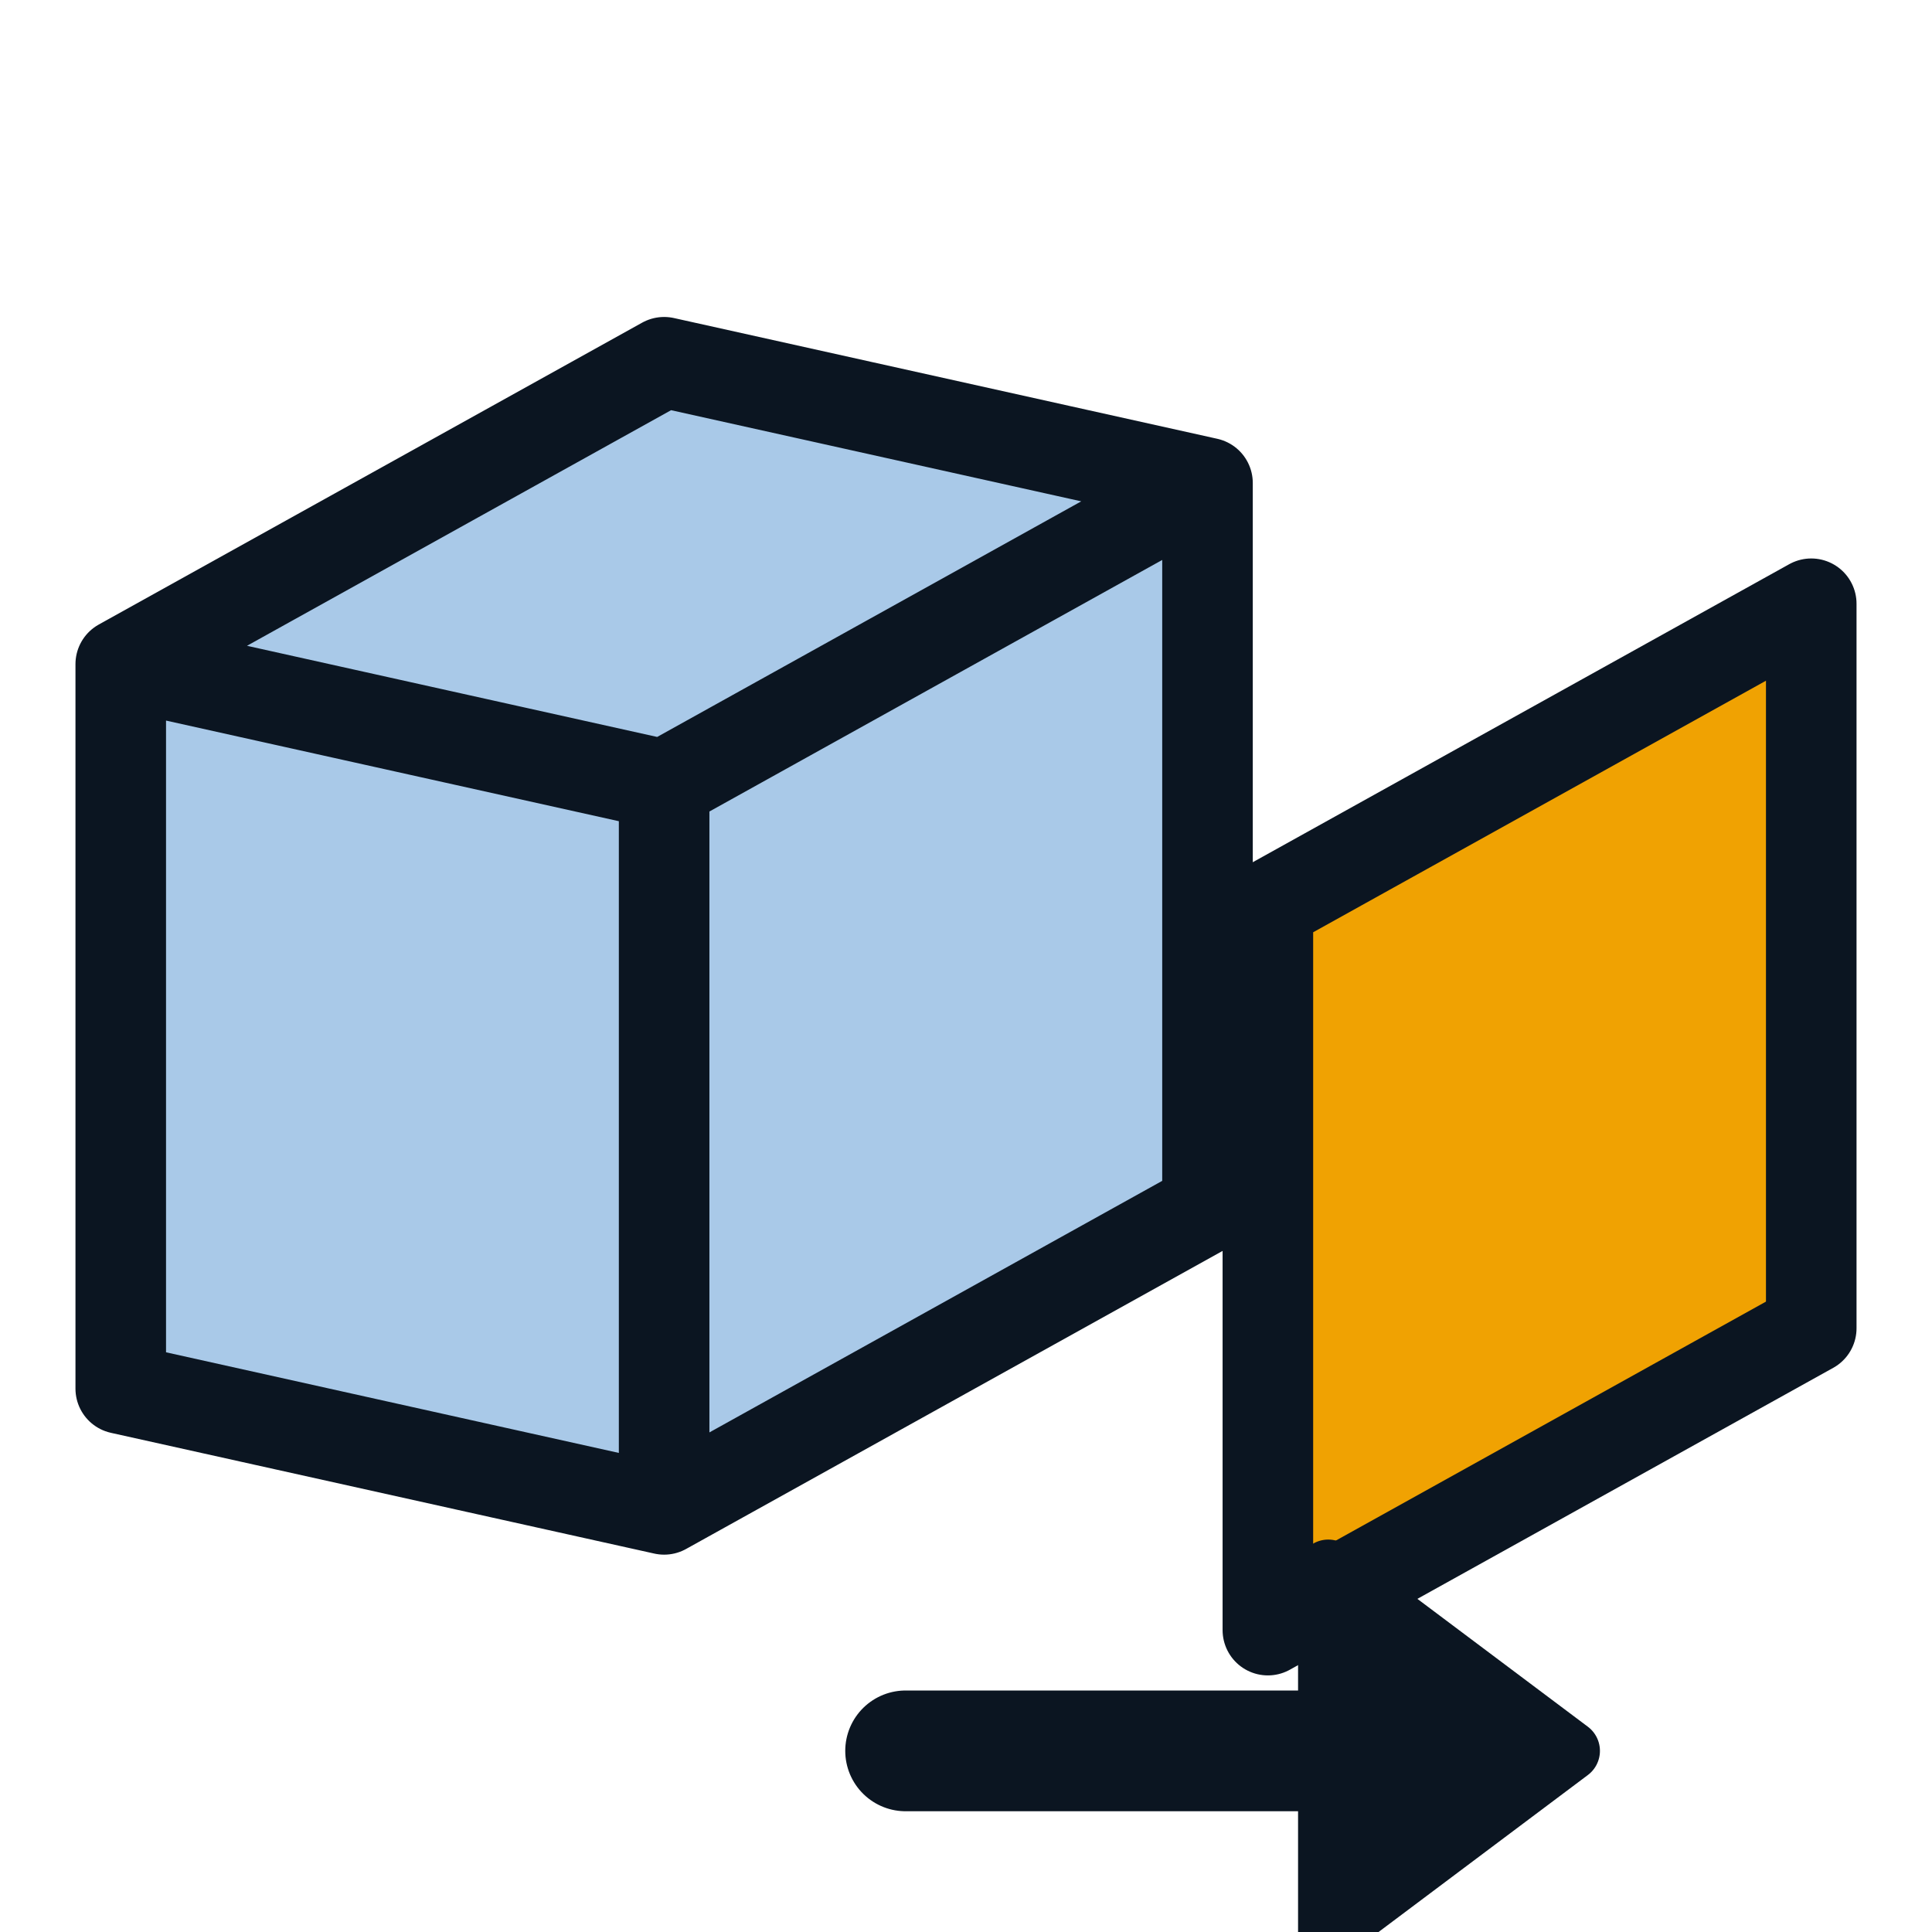
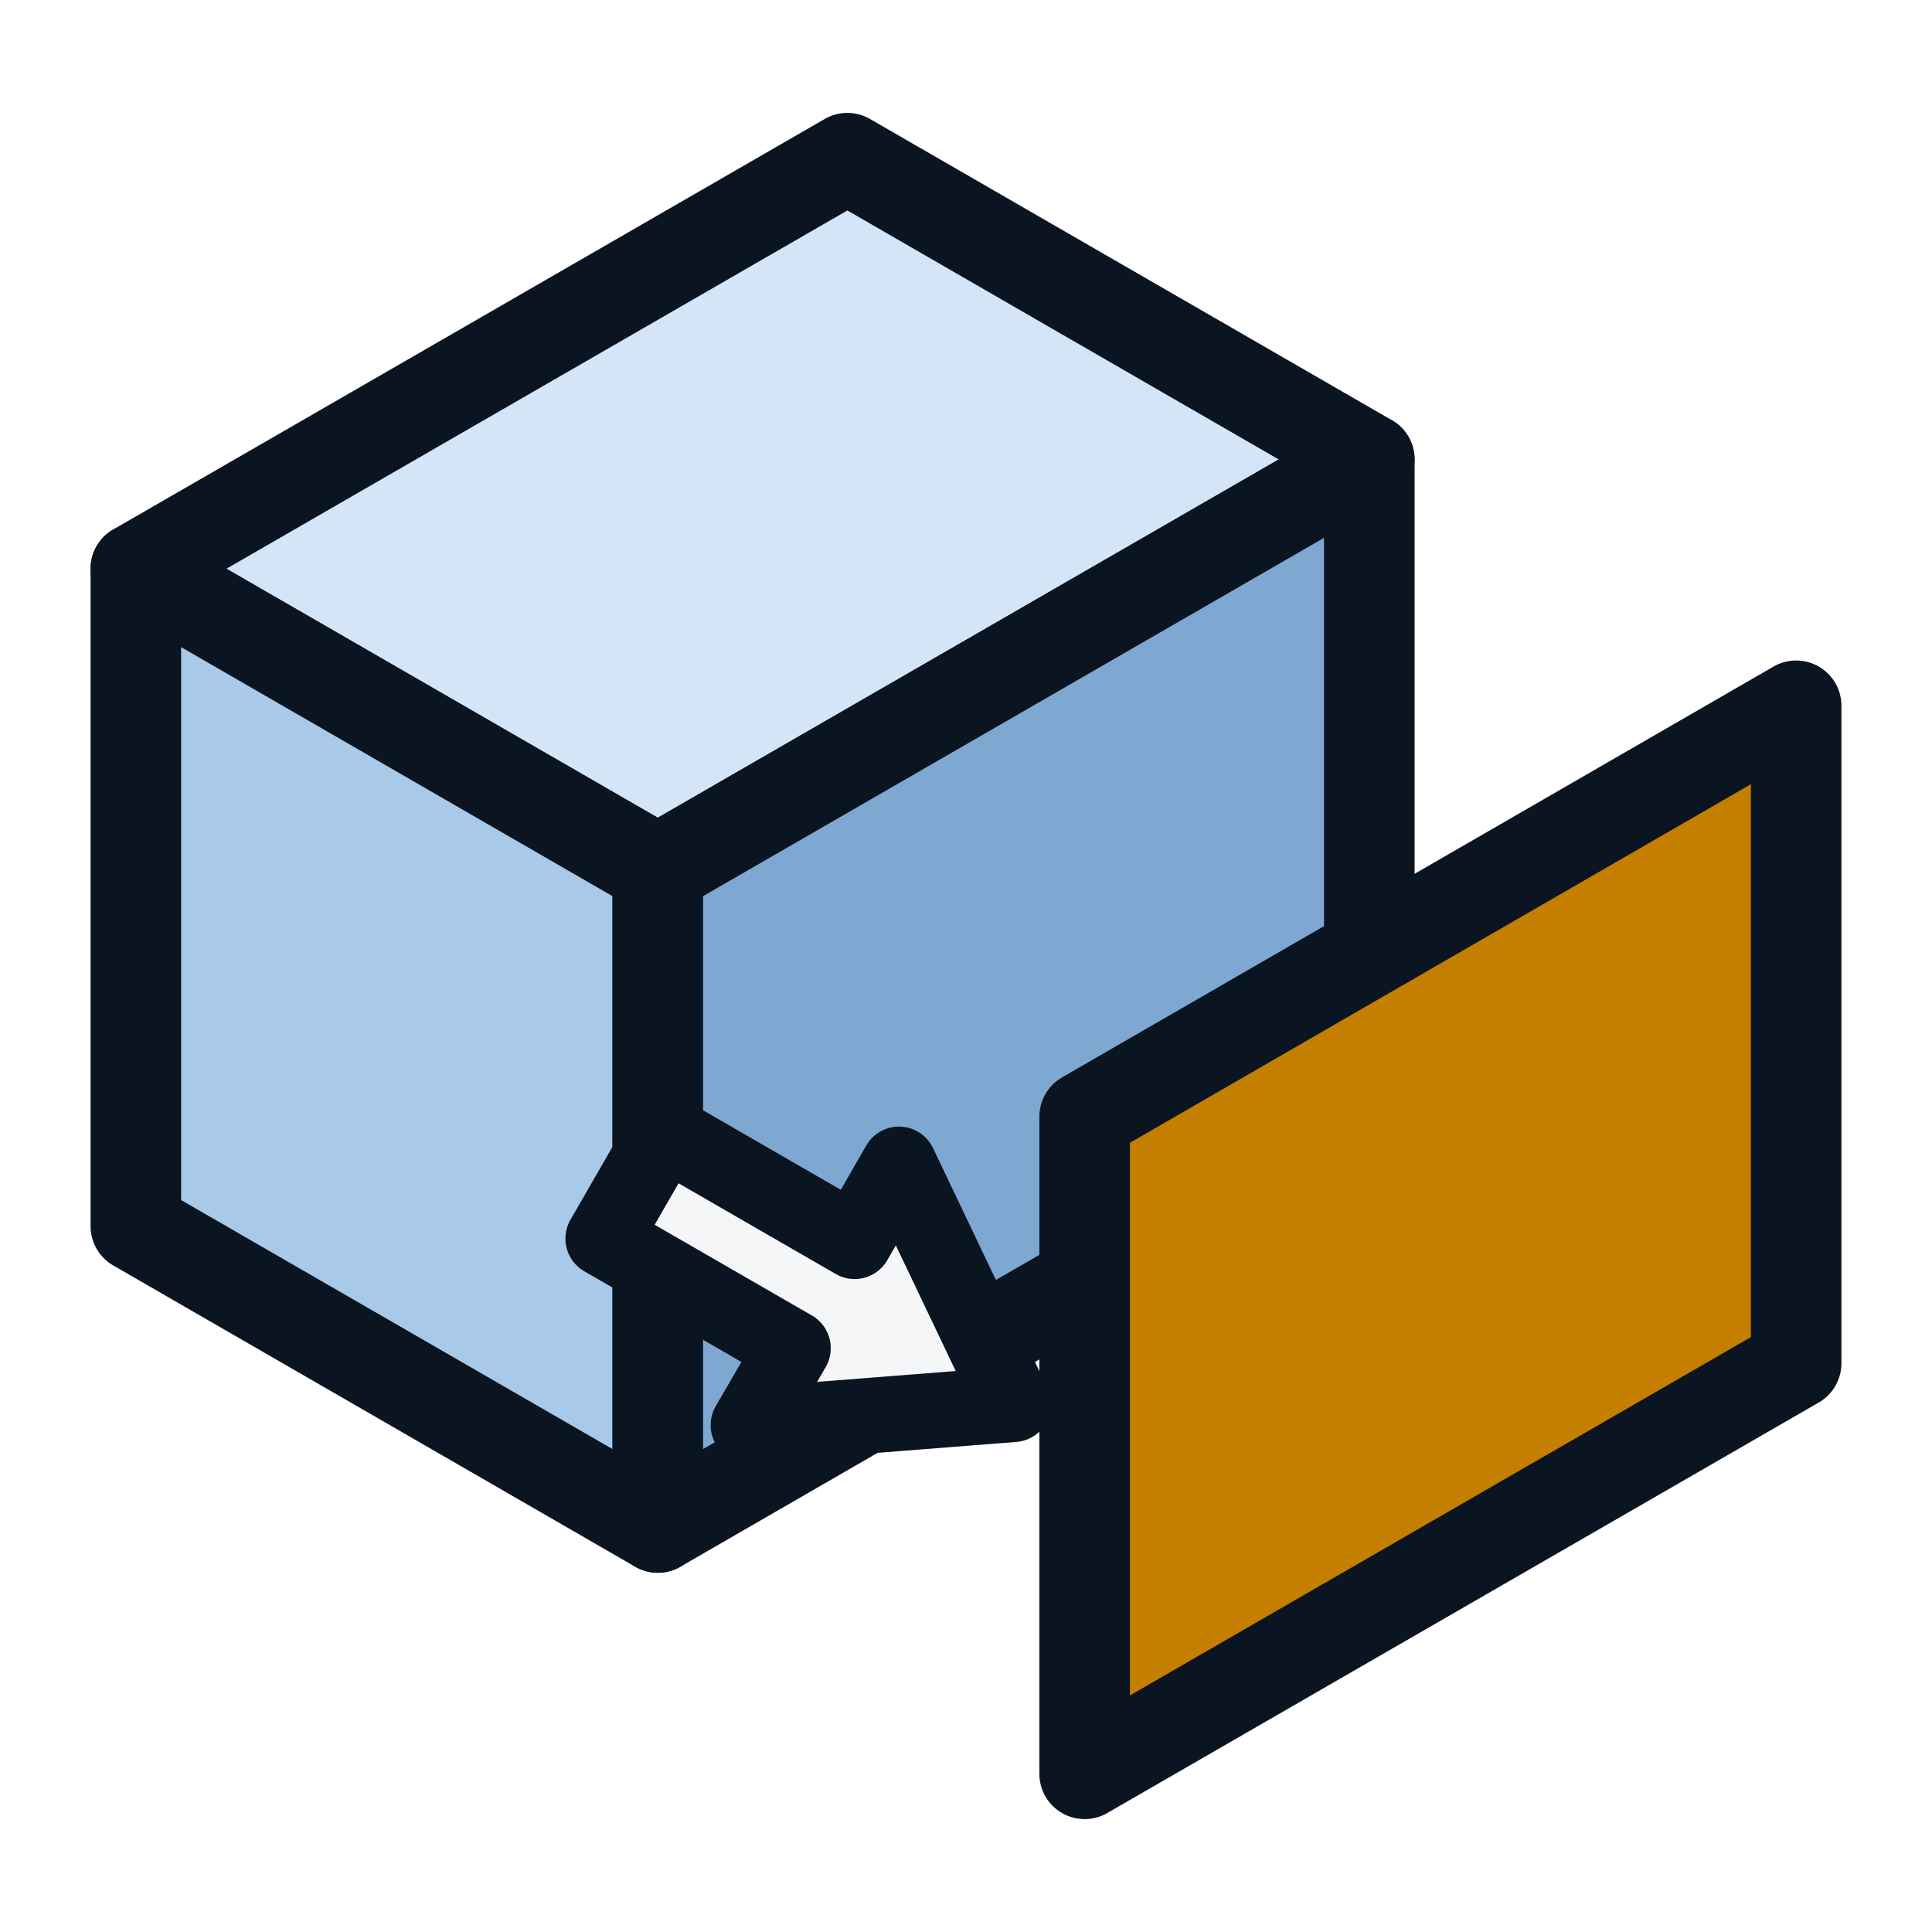
<svg xmlns="http://www.w3.org/2000/svg" width="64px" height="64px" viewBox="0 0 64 64" version="1.1" id="PartDesign_MoveFace">
  <g id="layer1">
-     <path id="solid" d="M 4,22 22,12 40,16 22,26 Z M 4,22 22,26 V 50 L 4,46 Z M 22,26 40,16 V 40 L 22,50 Z" style="fill:#a9c9e8;fill-opacity:1;stroke:#0b1521;stroke-width:3;stroke-linejoin:round" />
-     <path id="moved" d="M 42,30 60,20 V 44 L 42,54 Z" style="fill:#f0a202;fill-opacity:1;stroke:#0b1521;stroke-width:3;stroke-linejoin:round" />
-     <path id="travel" d="M 30,58 H 46" style="fill:none;stroke:#0b1521;stroke-width:4;stroke-linecap:round" />
-     <path id="head" d="m 44,52 8,6 -8,6 z" style="fill:#0b1521;fill-opacity:1;stroke:#0b1521;stroke-width:2;stroke-linejoin:round" />
+     <path d="M 28.07,5.24 L 4.50,18.84 L 21.79,28.82 L 45.36,15.22 Z" style="fill:#d3e5f6;stroke:#0b1521;stroke-width:3.00;stroke-linejoin:round;stroke-linecap:round" />
+     <path d="M 4.50,40.62 L 21.79,50.60 L 21.79,28.82 L 4.50,18.84 Z" style="fill:#a9c9e8;stroke:#0b1521;stroke-width:3.00;stroke-linejoin:round;stroke-linecap:round" />
+     <path d="M 45.36,36.99 L 45.36,15.22 L 21.79,28.82 L 21.79,50.60 Z" style="fill:#7ea8d1;stroke:#0b1521;stroke-width:3.00;stroke-linejoin:round;stroke-linecap:round" />
+     <path d="M 59.50,45.16 L 59.50,23.38 L 35.93,36.99 L 35.93,58.76 Z" style="fill:#c47f00;stroke:#0b1521;stroke-width:3.00;stroke-linejoin:round;stroke-linecap:round" />
+     <path d="M 19.98,41.03 L 26.27,44.66 L 24.79,47.21 L 33.57,46.52 L 29.78,38.57 L 28.31,41.12 L 22.02,37.49 Z" style="fill:#f4f6f8;stroke:#0b1521;stroke-width:2.50;stroke-linejoin:round;stroke-linecap:round" />
  </g>
</svg>
